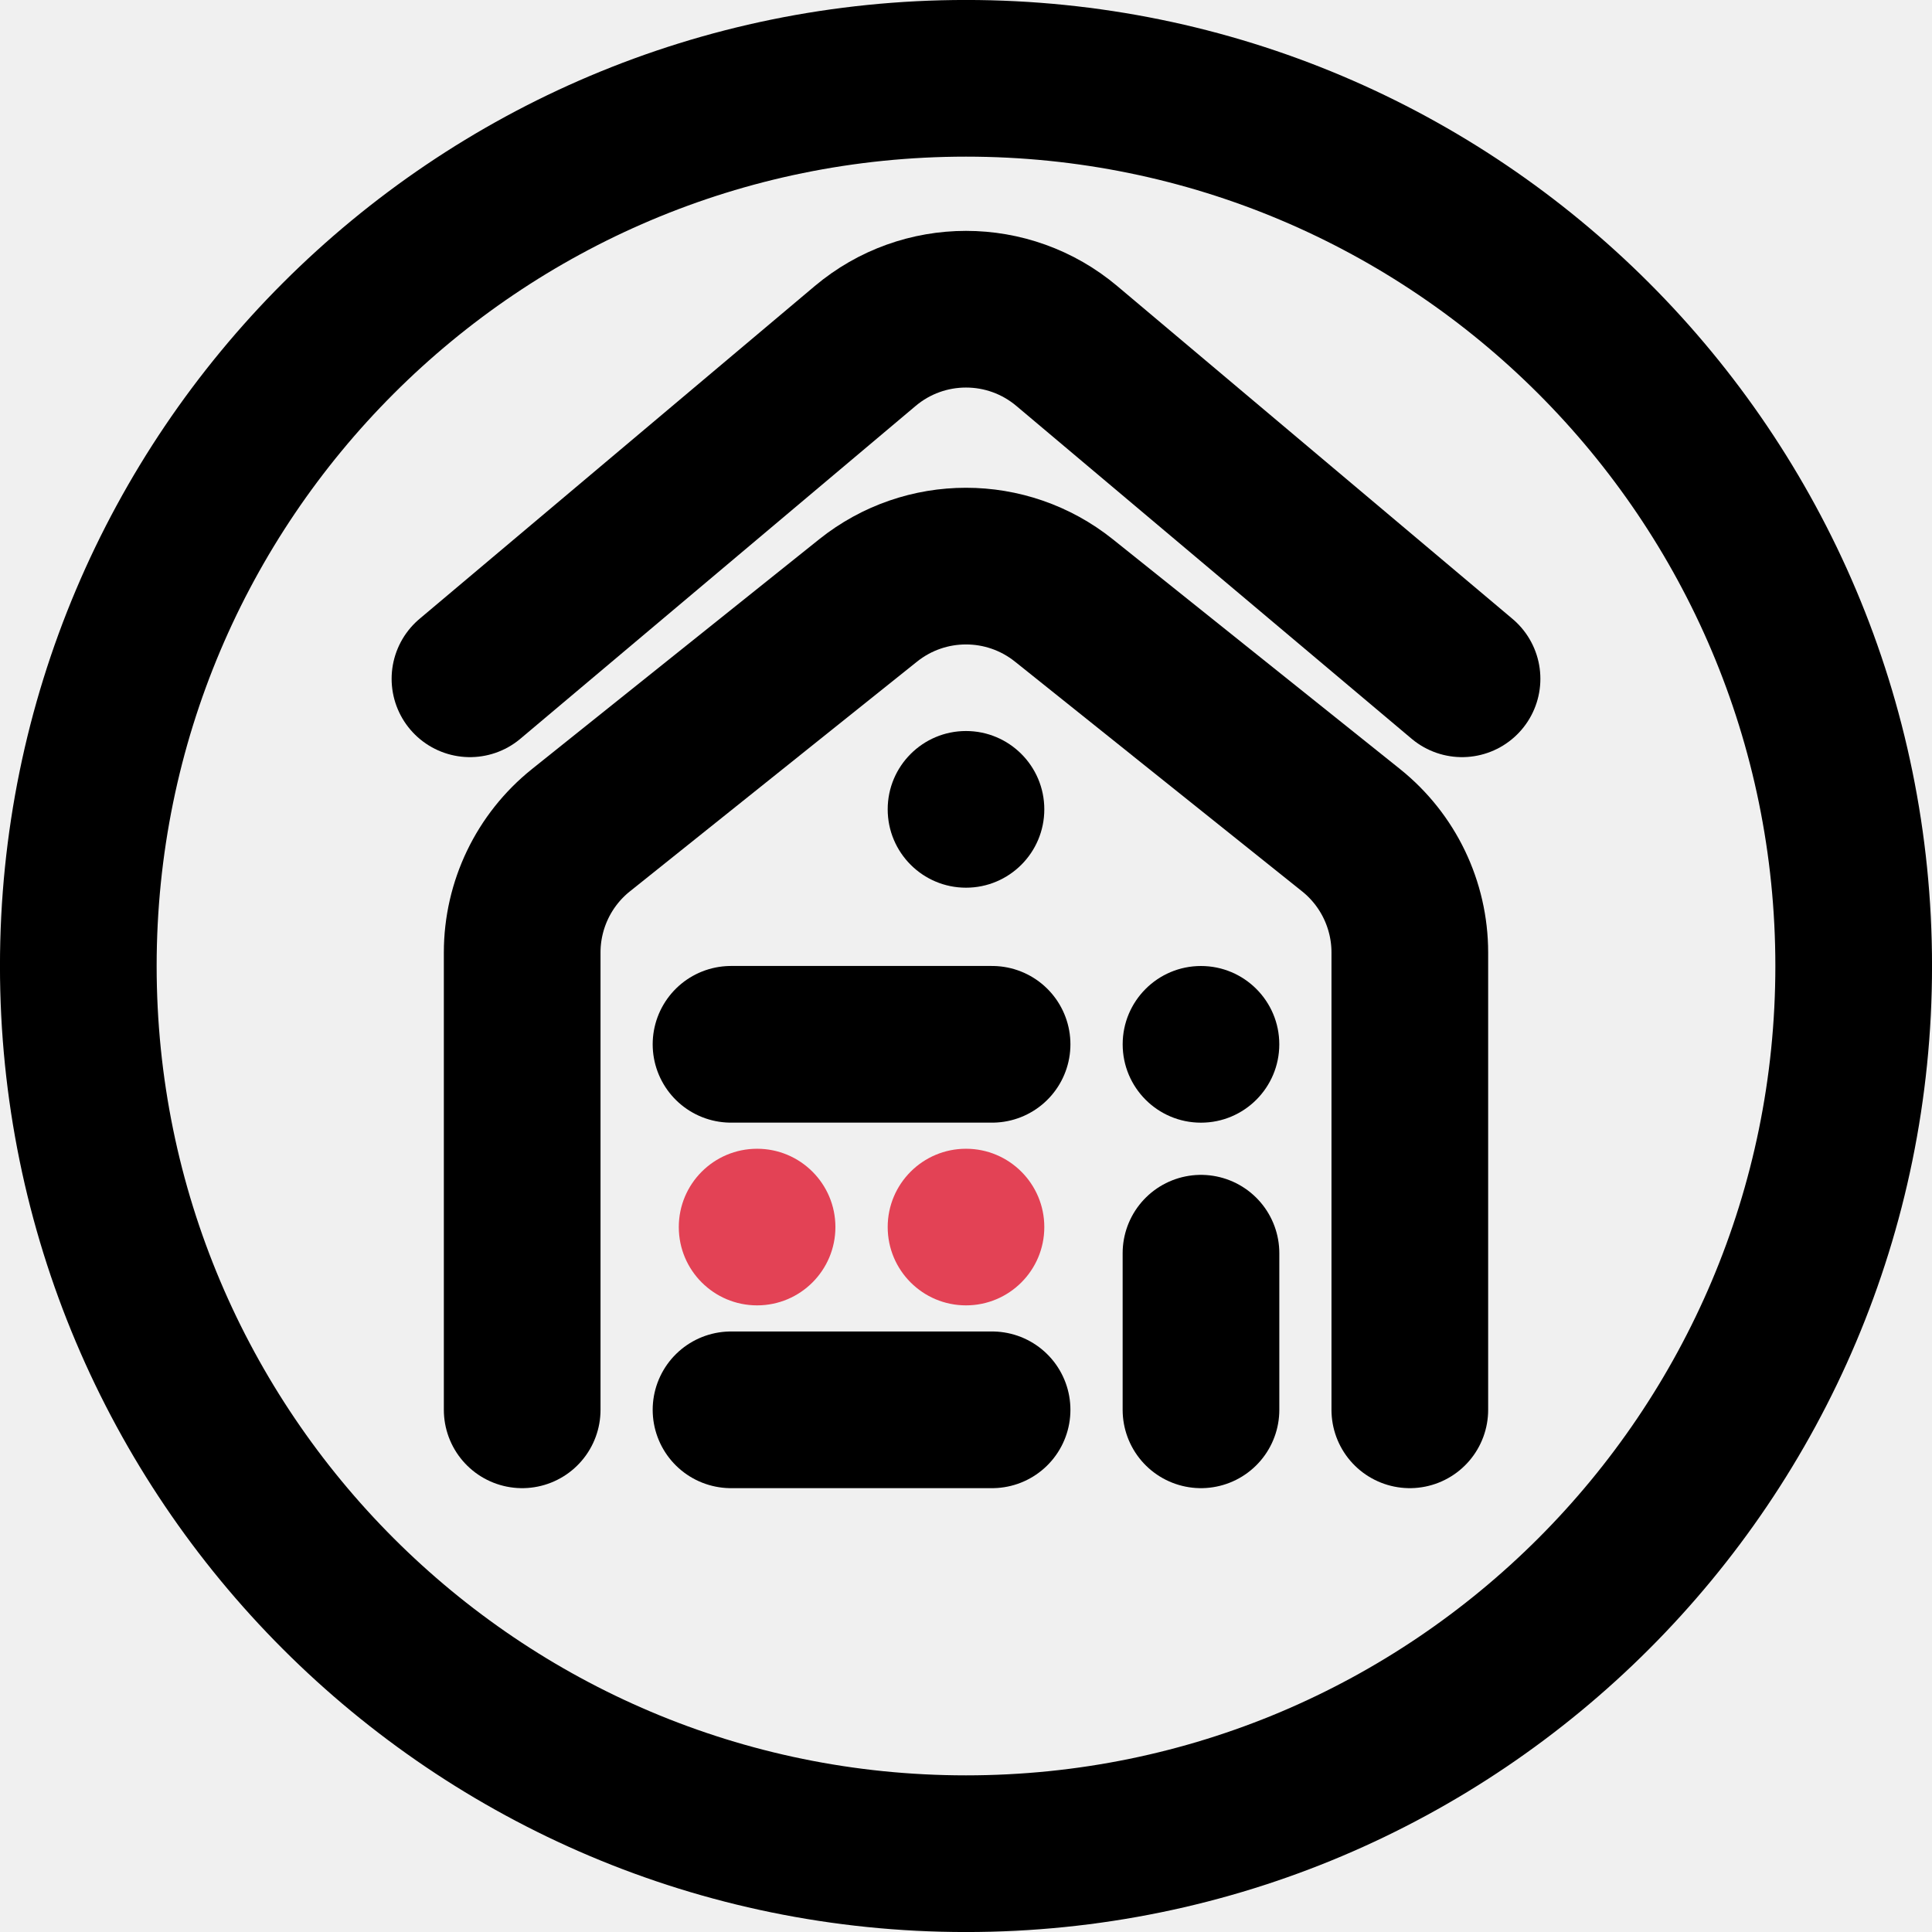
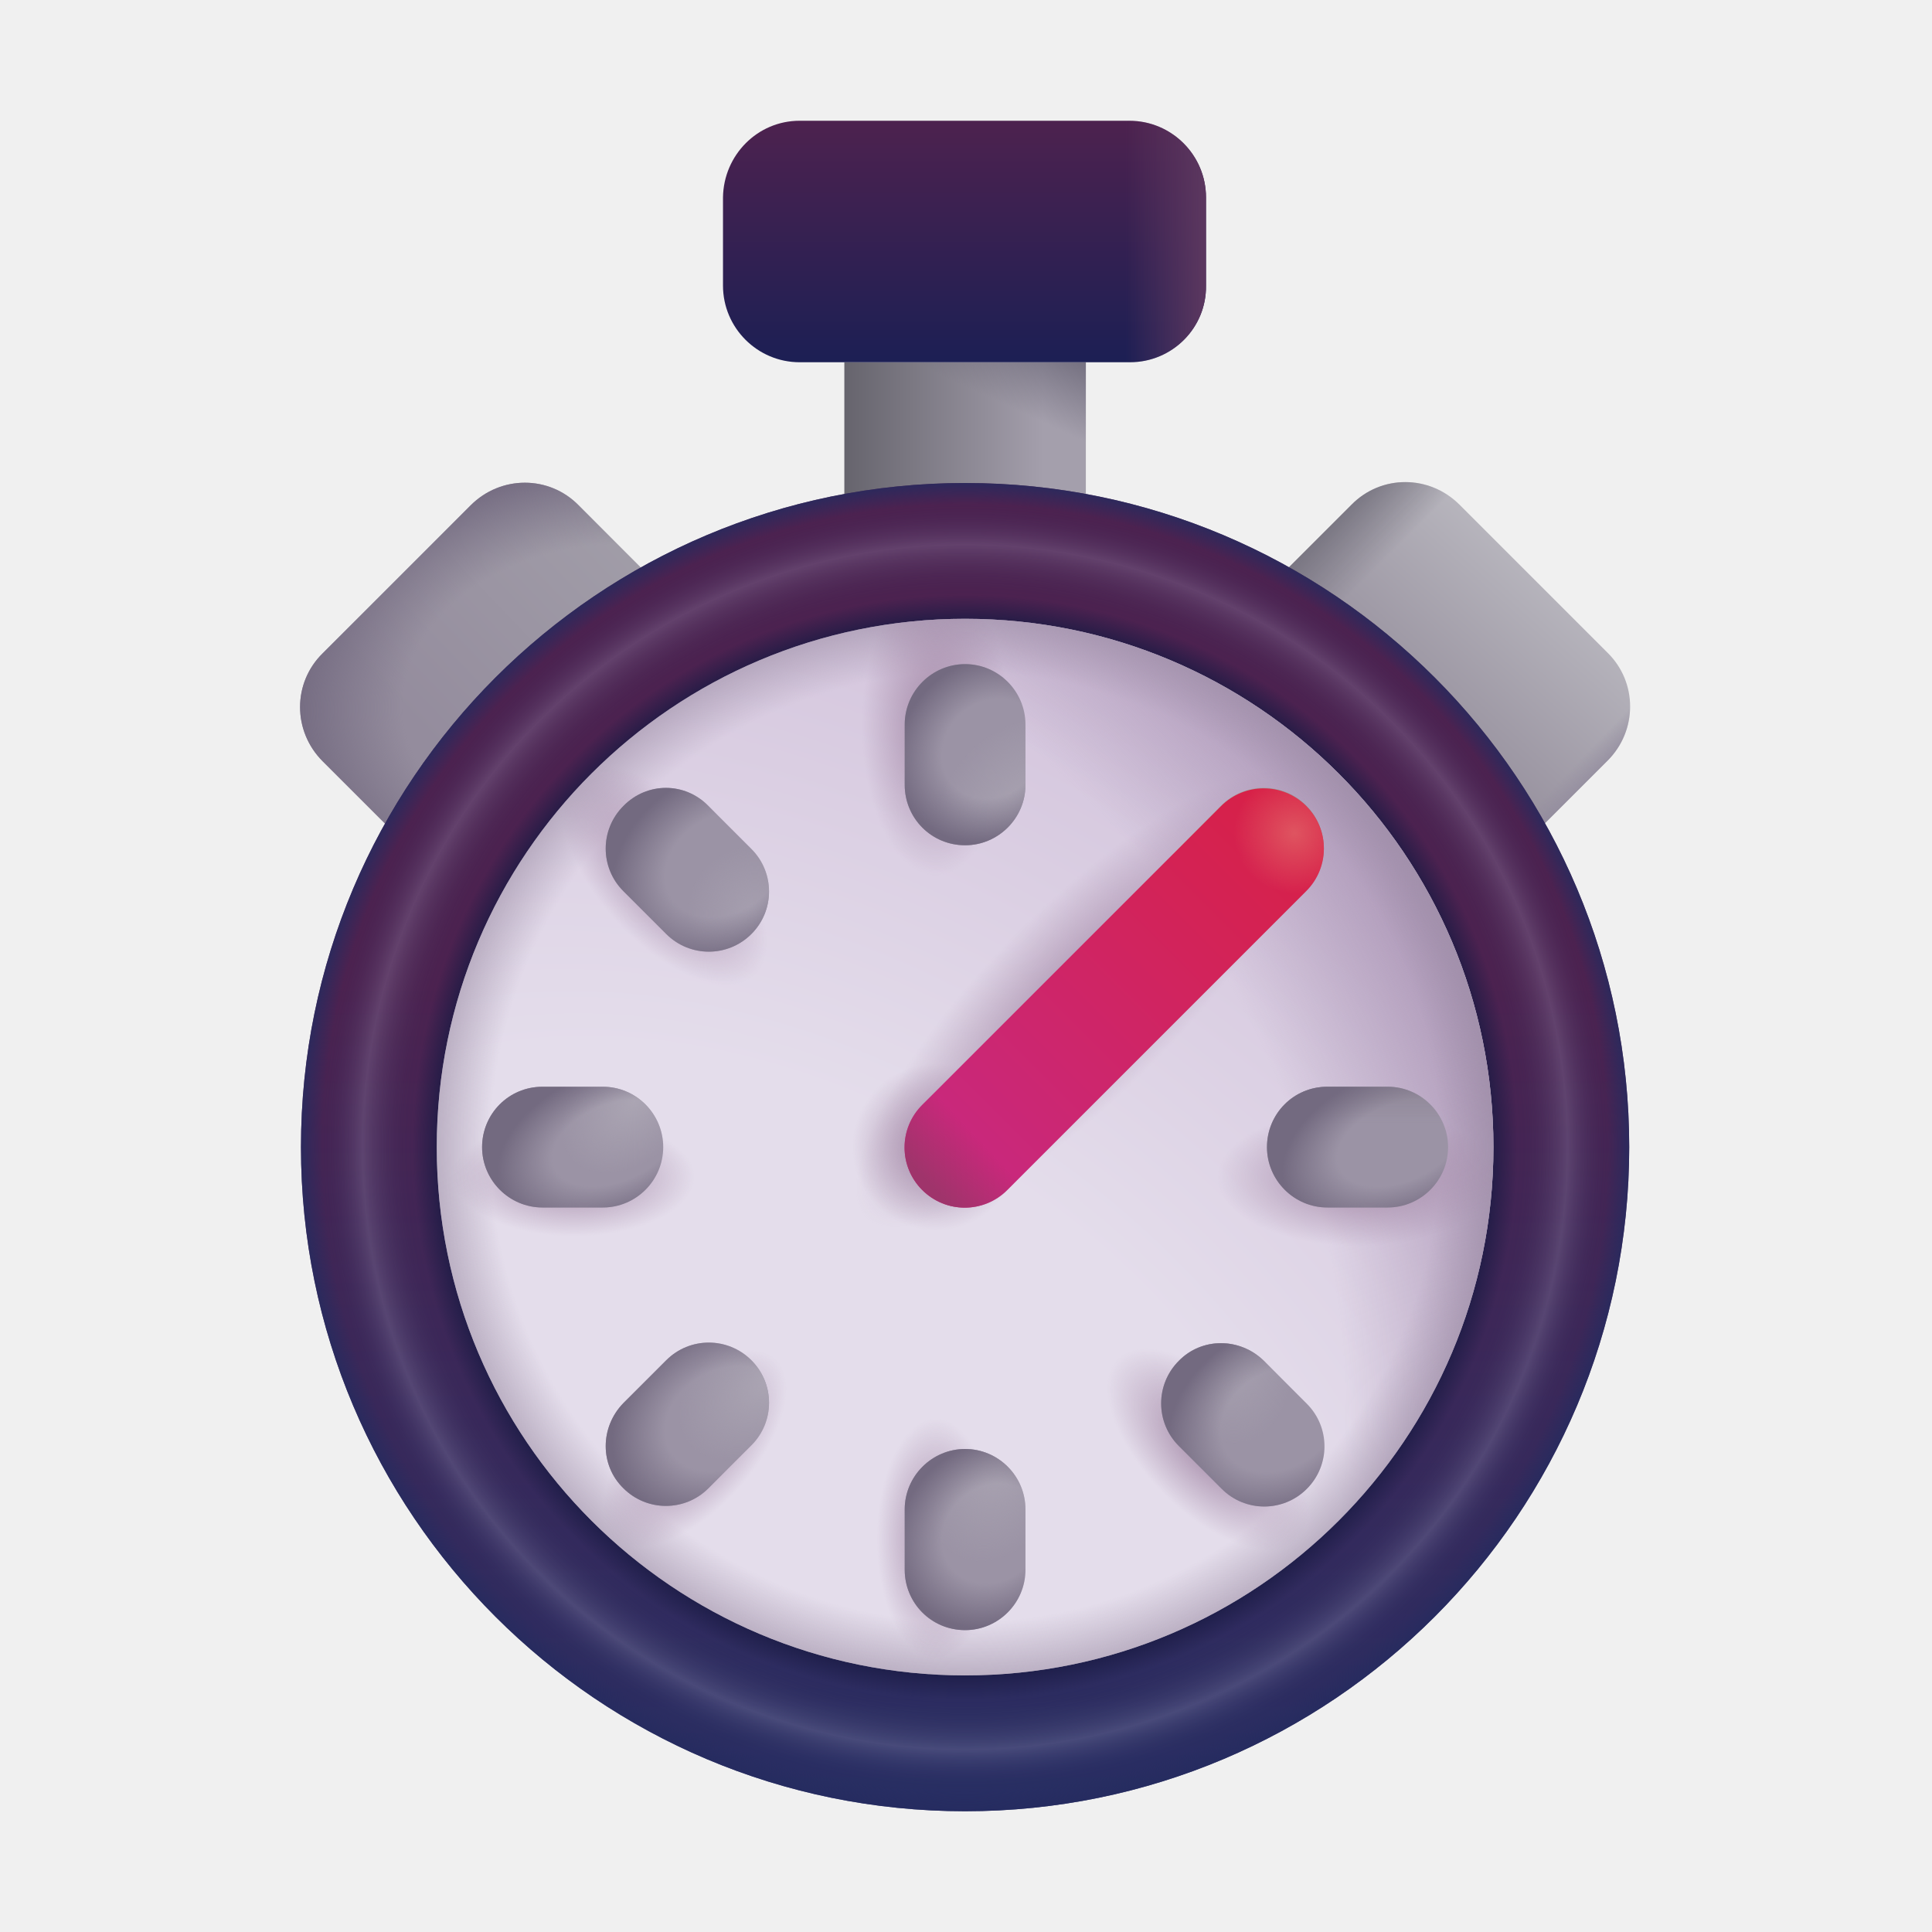
<svg xmlns="http://www.w3.org/2000/svg" width="32" height="32" viewBox="0 0 32 32" fill="none">
-   <g clip-path="url(#clip0_25_586)">
-     <path d="M17.297 13.405C17.297 14.122 16.716 14.703 16 14.703C15.284 14.703 14.703 14.122 14.703 13.405C14.703 12.689 15.284 12.108 16 12.108C16.716 12.108 17.297 12.689 17.297 13.405Z" fill="currentColor" />
-     <circle cx="16" cy="20.324" r="1.297" fill="#E34255" />
-     <circle cx="12.54" cy="20.324" r="1.297" fill="#E34255" />
-     <circle cx="16" cy="16" r="14.703" stroke="currentColor" stroke-width="2.595" />
-     <path d="M8.649 23.351V15.777C8.649 14.989 9.007 14.243 9.622 13.751L14.379 9.945C15.327 9.187 16.673 9.187 17.621 9.945L22.378 13.751C22.993 14.243 23.351 14.989 23.351 15.777V23.351" stroke="currentColor" stroke-width="2.595" stroke-linecap="round" stroke-linejoin="round" />
-     <path d="M7.784 11.243L14.329 5.732C15.294 4.918 16.706 4.918 17.671 5.732L24.216 11.243" stroke="currentColor" stroke-width="2.595" stroke-linecap="round" stroke-linejoin="round" />
-     <path d="M12.108 17.297H16.432" stroke="currentColor" stroke-width="2.595" stroke-linecap="round" />
-     <path d="M12.108 23.351H16.432" stroke="currentColor" stroke-width="2.595" stroke-linecap="round" />
-     <path d="M19.892 23.351V20.757" stroke="currentColor" stroke-width="2.595" stroke-linecap="round" />
-     <path d="M21.189 17.297C21.189 18.014 20.608 18.595 19.892 18.595C19.175 18.595 18.595 18.014 18.595 17.297C18.595 16.581 19.175 16 19.892 16C20.608 16 21.189 16.581 21.189 17.297Z" fill="currentColor" />
-   </g>
+   <path d="M17.985 6H13.985V9H17.985V6Z" fill="url(#paint0_linear_18_13360)" />
+   <path d="M17.985 6H13.985V9H17.985V6Z" fill="url(#paint1_linear_18_13360)" />
+   <path d="M10.615 11.19L8.165 13.64C7.665 14.14 6.865 14.14 6.375 13.64L5.345 12.61C4.845 12.11 4.845 11.31 5.345 10.82L7.795 8.37C8.295 7.87 9.095 7.87 9.585 8.37L10.625 9.41C11.115 9.89 11.115 10.7 10.615 11.19Z" fill="url(#paint2_linear_18_13360)" />
+   <path d="M10.615 11.19L8.165 13.64C7.665 14.14 6.865 14.14 6.375 13.64L5.345 12.61C4.845 12.11 4.845 11.31 5.345 10.82L7.795 8.37C8.295 7.87 9.095 7.87 9.585 8.37L10.625 9.41C11.115 9.89 11.115 10.7 10.615 11.19Z" fill="url(#paint3_radial_18_13360)" />
+   <path d="M21.345 11.19L23.795 13.64C24.295 14.14 25.095 14.14 25.585 13.64L26.625 12.6C27.125 12.1 27.125 11.3 26.625 10.81L24.175 8.36C23.675 7.86 22.875 7.86 22.385 8.36L21.345 9.4C20.845 9.89 20.845 10.7 21.345 11.19Z" fill="url(#paint4_linear_18_13360)" />
+   <path d="M21.345 11.19L23.795 13.64C24.295 14.14 25.095 14.14 25.585 13.64L26.625 12.6C27.125 12.1 27.125 11.3 26.625 10.81L24.175 8.36C23.675 7.86 22.875 7.86 22.385 8.36L21.345 9.4C20.845 9.89 20.845 10.7 21.345 11.19Z" fill="url(#paint5_linear_18_13360)" />
+   <path d="M21.345 11.19L23.795 13.64C24.295 14.14 25.095 14.14 25.585 13.64L26.625 12.6C27.125 12.1 27.125 11.3 26.625 10.81L24.175 8.36C23.675 7.86 22.875 7.86 22.385 8.36L21.345 9.4C20.845 9.89 20.845 10.7 21.345 11.19Z" fill="url(#paint6_linear_18_13360)" />
+   <path d="M15.985 30C22.06 30 26.985 25.075 26.985 19C26.985 12.925 22.06 8 15.985 8C9.91 8 4.985 12.925 4.985 19C4.985 25.075 9.91 30 15.985 30Z" fill="url(#paint7_linear_18_13360)" />
+   <path d="M15.985 30C22.06 30 26.985 25.075 26.985 19C26.985 12.925 22.06 8 15.985 8C9.91 8 4.985 12.925 4.985 19C4.985 25.075 9.91 30 15.985 30Z" fill="url(#paint8_radial_18_13360)" />
+   <path d="M18.715 6H13.245C12.545 6 11.975 5.43 11.975 4.73V3.27C11.985 2.57 12.545 2 13.245 2H18.705C19.405 2 19.975 2.57 19.975 3.27V4.73C19.985 5.43 19.415 6 18.715 6Z" fill="url(#paint9_linear_18_13360)" />
+   <path d="M18.715 6H13.245C12.545 6 11.975 5.43 11.975 4.73V3.27C11.985 2.57 12.545 2 13.245 2H18.705C19.405 2 19.975 2.57 19.975 3.27V4.73C19.985 5.43 19.415 6 18.715 6Z" fill="url(#paint10_linear_18_13360)" />
+   <path d="M15.985 27.75C20.818 27.75 24.736 23.833 24.736 19C24.736 14.167 20.818 10.249 15.985 10.249C11.152 10.249 7.234 14.167 7.234 19C7.234 23.833 11.152 27.75 15.985 27.75Z" fill="url(#paint11_radial_18_13360)" />
+   <path d="M15.985 27.75C20.818 27.75 24.736 23.833 24.736 19C24.736 14.167 20.818 10.249 15.985 10.249C11.152 10.249 7.234 14.167 7.234 19C7.234 23.833 11.152 27.75 15.985 27.75Z" fill="url(#paint12_radial_18_13360)" />
+   <path d="M15.985 27.75C20.818 27.75 24.736 23.833 24.736 19C24.736 14.167 20.818 10.249 15.985 10.249C11.152 10.249 7.234 14.167 7.234 19C7.234 23.833 11.152 27.75 15.985 27.75Z" fill="url(#paint13_radial_18_13360)" />
+   <path d="M15.985 27.75C20.818 27.75 24.736 23.833 24.736 19C24.736 14.167 20.818 10.249 15.985 10.249C11.152 10.249 7.234 14.167 7.234 19C7.234 23.833 11.152 27.75 15.985 27.75Z" fill="url(#paint14_radial_18_13360)" />
+   <path d="M15.985 27.75C20.818 27.75 24.736 23.833 24.736 19C24.736 14.167 20.818 10.249 15.985 10.249C11.152 10.249 7.234 14.167 7.234 19C7.234 23.833 11.152 27.75 15.985 27.75Z" fill="url(#paint15_radial_18_13360)" />
+   <path d="M15.985 27.75C20.818 27.75 24.736 23.833 24.736 19C24.736 14.167 20.818 10.249 15.985 10.249C11.152 10.249 7.234 14.167 7.234 19C7.234 23.833 11.152 27.75 15.985 27.75Z" fill="url(#paint16_radial_18_13360)" />
+   <path d="M15.985 27.75C20.818 27.75 24.736 23.833 24.736 19C24.736 14.167 20.818 10.249 15.985 10.249C11.152 10.249 7.234 14.167 7.234 19C7.234 23.833 11.152 27.75 15.985 27.75Z" fill="url(#paint17_radial_18_13360)" />
+   <path d="M15.985 27.75C20.818 27.75 24.736 23.833 24.736 19C24.736 14.167 20.818 10.249 15.985 10.249C11.152 10.249 7.234 14.167 7.234 19C7.234 23.833 11.152 27.75 15.985 27.75Z" fill="url(#paint18_radial_18_13360)" />
+   <path d="M15.985 27.75C20.818 27.75 24.736 23.833 24.736 19C24.736 14.167 20.818 10.249 15.985 10.249C11.152 10.249 7.234 14.167 7.234 19C7.234 23.833 11.152 27.75 15.985 27.75Z" fill="url(#paint19_radial_18_13360)" />
+   <path d="M15.985 27.75C20.818 27.75 24.736 23.833 24.736 19C24.736 14.167 20.818 10.249 15.985 10.249C11.152 10.249 7.234 14.167 7.234 19C7.234 23.833 11.152 27.75 15.985 27.75Z" fill="url(#paint20_radial_18_13360)" />
+   <path d="M15.985 27.75C20.818 27.75 24.736 23.833 24.736 19C24.736 14.167 20.818 10.249 15.985 10.249C11.152 10.249 7.234 14.167 7.234 19C7.234 23.833 11.152 27.75 15.985 27.75Z" fill="url(#paint21_radial_18_13360)" />
+   <path d="M15.985 27.75C20.818 27.75 24.736 23.833 24.736 19C24.736 14.167 20.818 10.249 15.985 10.249C11.152 10.249 7.234 14.167 7.234 19C7.234 23.833 11.152 27.75 15.985 27.75Z" fill="url(#paint22_radial_18_13360)" />
+   <path d="M14.985 13V12C14.985 11.45 15.435 11 15.985 11C16.535 11 16.985 11.45 16.985 12V13C16.985 13.55 16.535 14 15.985 14C15.425 14 14.985 13.55 14.985 13Z" fill="#9B93A5" />
+   <path d="M14.985 13V12C14.985 11.45 15.435 11 15.985 11C16.535 11 16.985 11.45 16.985 12V13C16.985 13.55 16.535 14 15.985 14C15.425 14 14.985 13.55 14.985 13Z" fill="url(#paint23_radial_18_13360)" />
+   <path d="M14.985 13V12C14.985 11.45 15.435 11 15.985 11C16.535 11 16.985 11.45 16.985 12V13C16.985 13.55 16.535 14 15.985 14C15.425 14 14.985 13.55 14.985 13Z" fill="url(#paint24_radial_18_13360)" />
+   <path d="M14.985 26V25C14.985 24.45 15.435 24 15.985 24C16.535 24 16.985 24.45 16.985 25V26C16.985 26.55 16.535 27 15.985 27C15.425 27 14.985 26.55 14.985 26Z" fill="#9B93A5" />
+   <path d="M14.985 26V25C14.985 24.45 15.435 24 15.985 24C16.535 24 16.985 24.45 16.985 25V26C16.985 26.55 16.535 27 15.985 27C15.425 27 14.985 26.55 14.985 26Z" fill="url(#paint25_radial_18_13360)" />
+   <path d="M14.985 26V25C14.985 24.45 15.435 24 15.985 24C16.535 24 16.985 24.45 16.985 25V26C16.985 26.55 16.535 27 15.985 27C15.425 27 14.985 26.55 14.985 26Z" fill="url(#paint26_radial_18_13360)" />
+   <path d="M21.985 18H22.985C23.535 18 23.985 18.45 23.985 19C23.985 19.55 23.535 20 22.985 20H21.985C21.435 20 20.985 19.55 20.985 19C20.985 18.45 21.425 18 21.985 18Z" fill="#9B93A5" />
+   <path d="M21.985 18H22.985C23.535 18 23.985 18.45 23.985 19C23.985 19.55 23.535 20 22.985 20H21.985C21.435 20 20.985 19.55 20.985 19C20.985 18.45 21.425 18 21.985 18Z" fill="url(#paint27_linear_18_13360)" />
+   <path d="M21.985 18H22.985C23.535 18 23.985 18.45 23.985 19C23.985 19.55 23.535 20 22.985 20H21.985C21.435 20 20.985 19.55 20.985 19C20.985 18.45 21.425 18 21.985 18Z" fill="url(#paint28_radial_18_13360)" />
+   <path d="M8.985 18H9.985C10.535 18 10.985 18.45 10.985 19C10.985 19.55 10.535 20 9.985 20H8.985C8.435 20 7.985 19.55 7.985 19C7.985 18.45 8.425 18 8.985 18Z" fill="#9B93A5" />
+   <path d="M8.985 18H9.985C10.535 18 10.985 18.45 10.985 19C10.985 19.55 10.535 20 9.985 20H8.985C8.435 20 7.985 19.55 7.985 19C7.985 18.45 8.425 18 8.985 18Z" fill="url(#paint29_radial_18_13360)" />
+   <path d="M8.985 18H9.985C10.535 18 10.985 18.45 10.985 19C10.985 19.55 10.535 20 9.985 20H8.985C8.435 20 7.985 19.55 7.985 19C7.985 18.45 8.425 18 8.985 18Z" fill="url(#paint30_radial_18_13360)" />
+   <path d="M20.935 22.54L21.645 23.25C22.035 23.64 22.035 24.27 21.645 24.66C21.255 25.05 20.625 25.05 20.235 24.66L19.525 23.95C19.135 23.56 19.135 22.93 19.525 22.54C19.905 22.15 20.535 22.15 20.935 22.54Z" fill="#9B93A5" />
+   <path d="M20.935 22.54L21.645 23.25C22.035 23.64 22.035 24.27 21.645 24.66C21.255 25.05 20.625 25.05 20.235 24.66L19.525 23.95C19.135 23.56 19.135 22.93 19.525 22.54C19.905 22.15 20.535 22.15 20.935 22.54Z" fill="url(#paint31_radial_18_13360)" />
+   <path d="M20.935 22.54L21.645 23.25C22.035 23.64 22.035 24.27 21.645 24.66C21.255 25.05 20.625 25.05 20.235 24.66L19.525 23.95C19.135 23.56 19.135 22.93 19.525 22.54C19.905 22.15 20.535 22.15 20.935 22.54Z" fill="url(#paint32_radial_18_13360)" />
+   <path d="M11.735 13.35L12.445 14.06C12.835 14.45 12.835 15.08 12.445 15.47C12.055 15.86 11.425 15.86 11.035 15.47L10.325 14.76C9.935 14.37 9.935 13.74 10.325 13.35C10.715 12.95 11.345 12.95 11.735 13.35Z" fill="#9B93A5" />
+   <path d="M11.735 13.35L12.445 14.06C12.835 14.45 12.835 15.08 12.445 15.47C12.055 15.86 11.425 15.86 11.035 15.47L10.325 14.76C9.935 14.37 9.935 13.74 10.325 13.35C10.715 12.95 11.345 12.95 11.735 13.35Z" fill="url(#paint33_radial_18_13360)" />
+   <path d="M11.735 13.35L12.445 14.06C12.835 14.45 12.835 15.08 12.445 15.47C12.055 15.86 11.425 15.86 11.035 15.47L10.325 14.76C9.935 14.37 9.935 13.74 10.325 13.35C10.715 12.95 11.345 12.95 11.735 13.35Z" fill="url(#paint34_radial_18_13360)" />
+   <path d="M19.515 14.05L20.225 13.34C20.615 12.95 21.245 12.95 21.635 13.34C22.025 13.73 22.025 14.36 21.635 14.75L20.925 15.46C20.535 15.85 19.905 15.85 19.515 15.46C19.125 15.08 19.125 14.44 19.515 14.05Z" fill="url(#paint35_linear_18_13360)" />
+   <path d="M10.325 23.24L11.035 22.53C11.425 22.14 12.055 22.14 12.445 22.53C12.835 22.92 12.835 23.55 12.445 23.94L11.735 24.65C11.345 25.04 10.715 25.04 10.325 24.65C9.935 24.27 9.935 23.64 10.325 23.24Z" fill="#9B93A5" />
+   <path d="M10.325 23.24L11.035 22.53C11.425 22.14 12.055 22.14 12.445 22.53C12.835 22.92 12.835 23.55 12.445 23.94L11.735 24.65C11.345 25.04 10.715 25.04 10.325 24.65C9.935 24.27 9.935 23.64 10.325 23.24Z" fill="url(#paint36_radial_18_13360)" />
+   <path d="M10.325 23.24L11.035 22.53C11.425 22.14 12.055 22.14 12.445 22.53C12.835 22.92 12.835 23.55 12.445 23.94L11.735 24.65C11.345 25.04 10.715 25.04 10.325 24.65C9.935 24.27 9.935 23.64 10.325 23.24Z" fill="url(#paint37_radial_18_13360)" />
+   <path d="M15.275 19.71C14.885 19.32 14.885 18.69 15.275 18.3L20.225 13.35C20.615 12.96 21.245 12.96 21.635 13.35C22.025 13.74 22.025 14.37 21.635 14.76L16.685 19.71C16.295 20.1 15.665 20.1 15.275 19.71Z" fill="url(#paint38_linear_18_13360)" />
+   <path d="M15.275 19.71C14.885 19.32 14.885 18.69 15.275 18.3L20.225 13.35C20.615 12.96 21.245 12.96 21.635 13.35C22.025 13.74 22.025 14.37 21.635 14.76L16.685 19.71C16.295 20.1 15.665 20.1 15.275 19.71Z" fill="url(#paint39_linear_18_13360)" />
+   <path d="M15.275 19.71C14.885 19.32 14.885 18.69 15.275 18.3L20.225 13.35C20.615 12.96 21.245 12.96 21.635 13.35C22.025 13.74 22.025 14.37 21.635 14.76L16.685 19.71C16.295 20.1 15.665 20.1 15.275 19.71Z" fill="url(#paint40_radial_18_13360)" />
  <defs>
-     <clipPath id="clip0_25_586">
-       <rect width="32" height="32" fill="white" />
-     </clipPath>
+     <linearGradient id="paint0_linear_18_13360" x1="13.985" y1="7.85" x2="17.286" y2="7.85" gradientUnits="userSpaceOnUse">
+       <stop stop-color="#66646D" />
+       <stop offset="1" stop-color="#A49FAC" />
+     </linearGradient>
+     <linearGradient id="paint1_linear_18_13360" x1="17.87" y1="5.59" x2="17.228" y2="6.973" gradientUnits="userSpaceOnUse">
+       <stop stop-color="#686475" />
+       <stop offset="1" stop-color="#686475" stop-opacity="0" />
+     </linearGradient>
+     <linearGradient id="paint2_linear_18_13360" x1="7.192" y1="12.352" x2="10.62" y2="9.065" gradientUnits="userSpaceOnUse">
+       <stop stop-color="#948C9D" />
+       <stop offset="1" stop-color="#A19DA8" />
+     </linearGradient>
+     <radialGradient id="paint3_radial_18_13360" cx="0" cy="0" r="1" gradientUnits="userSpaceOnUse" gradientTransform="translate(10 11.5) rotate(-6.70984) scale(8.55862 6.30787)">
+       <stop offset="0.39" stop-color="#736A80" stop-opacity="0" />
+       <stop offset="0.609" stop-color="#736A80" />
+     </radialGradient>
+     <linearGradient id="paint4_linear_18_13360" x1="25.345" y1="9.344" x2="23.314" y2="11.594" gradientUnits="userSpaceOnUse">
+       <stop stop-color="#B7B5BD" />
+       <stop offset="1" stop-color="#9993A0" />
+     </linearGradient>
+     <linearGradient id="paint5_linear_18_13360" x1="21.814" y1="8.719" x2="22.657" y2="9.562" gradientUnits="userSpaceOnUse">
+       <stop stop-color="#74717D" />
+       <stop offset="1" stop-color="#74717D" stop-opacity="0" />
+     </linearGradient>
+     <linearGradient id="paint6_linear_18_13360" x1="26.236" y1="13.234" x2="25.876" y2="12.89" gradientUnits="userSpaceOnUse">
+       <stop stop-color="#918A9D" />
+       <stop offset="1" stop-color="#918A9D" stop-opacity="0" />
+     </linearGradient>
+     <linearGradient id="paint7_linear_18_13360" x1="15.338" y1="8" x2="15.338" y2="30" gradientUnits="userSpaceOnUse">
+       <stop offset="0.374" stop-color="#4C2250" />
+       <stop offset="1" stop-color="#272E63" />
+     </linearGradient>
+     <radialGradient id="paint8_radial_18_13360" cx="0" cy="0" r="1" gradientUnits="userSpaceOnUse" gradientTransform="translate(15.9851 19) rotate(90) scale(12.5)">
+       <stop offset="0.686" stop-color="#191A43" />
+       <stop offset="0.731" stop-color="#191A43" stop-opacity="0" />
+       <stop offset="0.797" stop-color="#BEBFDC" stop-opacity="0.2" />
+       <stop offset="0.85" stop-color="#252B5F" stop-opacity="0" />
+       <stop offset="0.886" stop-color="#252B5F" />
+     </radialGradient>
+     <linearGradient id="paint9_linear_18_13360" x1="15.975" y1="2" x2="15.975" y2="6" gradientUnits="userSpaceOnUse">
+       <stop stop-color="#4D224F" />
+       <stop offset="1" stop-color="#1C1F54" />
+     </linearGradient>
+     <linearGradient id="paint10_linear_18_13360" x1="19.975" y1="3.564" x2="18.649" y2="3.564" gradientUnits="userSpaceOnUse">
+       <stop stop-color="#5C375F" />
+       <stop offset="1" stop-color="#5C375F" stop-opacity="0" />
+     </linearGradient>
+     <radialGradient id="paint11_radial_18_13360" cx="0" cy="0" r="1" gradientUnits="userSpaceOnUse" gradientTransform="translate(12.6889 25.6236) rotate(-55.7625) scale(15.8772 22.1577)">
+       <stop offset="0.455" stop-color="#E4DDEB" />
+       <stop offset="1" stop-color="#D2C2DB" />
+     </radialGradient>
+     <radialGradient id="paint12_radial_18_13360" cx="0" cy="0" r="1" gradientUnits="userSpaceOnUse" gradientTransform="translate(7.84497 23.6249) rotate(-24.5101) scale(17.928)">
+       <stop offset="0.81" stop-color="#AD98B7" stop-opacity="0" />
+       <stop offset="1" stop-color="#AD98B7" />
+     </radialGradient>
+     <radialGradient id="paint13_radial_18_13360" cx="0" cy="0" r="1" gradientUnits="userSpaceOnUse" gradientTransform="translate(15.985 18.9999) rotate(90) scale(10.5001)">
+       <stop offset="0.75" stop-color="#9889A1" stop-opacity="0" />
+       <stop offset="0.911" stop-color="#9889A1" />
+     </radialGradient>
+     <radialGradient id="paint14_radial_18_13360" cx="0" cy="0" r="1" gradientUnits="userSpaceOnUse" gradientTransform="translate(18 16.5) rotate(-135) scale(5.65685 18.8267)">
+       <stop stop-color="#A489A7" />
+       <stop offset="0.277" stop-color="#A489A7" stop-opacity="0" />
+     </radialGradient>
+     <radialGradient id="paint15_radial_18_13360" cx="0" cy="0" r="1" gradientUnits="userSpaceOnUse" gradientTransform="translate(15.5 19) rotate(-90) scale(5)">
+       <stop stop-color="#A489A7" />
+       <stop offset="0.277" stop-color="#A489A7" stop-opacity="0" />
+     </radialGradient>
+     <radialGradient id="paint16_radial_18_13360" cx="0" cy="0" r="1" gradientUnits="userSpaceOnUse" gradientTransform="translate(9.5 19.5) scale(6 2.9375)">
+       <stop stop-color="#A489A7" />
+       <stop offset="0.333" stop-color="#A489A7" stop-opacity="0" />
+     </radialGradient>
+     <radialGradient id="paint17_radial_18_13360" cx="0" cy="0" r="1" gradientUnits="userSpaceOnUse" gradientTransform="translate(22.5 19.5) rotate(180) scale(7 3.42708)">
+       <stop stop-color="#A489A7" />
+       <stop offset="0.333" stop-color="#A489A7" stop-opacity="0" />
+     </radialGradient>
+     <radialGradient id="paint18_radial_18_13360" cx="0" cy="0" r="1" gradientUnits="userSpaceOnUse" gradientTransform="translate(11 14.5) rotate(48.0128) scale(6.72681 3.29334)">
+       <stop stop-color="#A489A7" />
+       <stop offset="0.333" stop-color="#A489A7" stop-opacity="0" />
+     </radialGradient>
+     <radialGradient id="paint19_radial_18_13360" cx="0" cy="0" r="1" gradientUnits="userSpaceOnUse" gradientTransform="translate(15.5 12) rotate(90) scale(7.5 3.67188)">
+       <stop stop-color="#A489A7" />
+       <stop offset="0.333" stop-color="#A489A7" stop-opacity="0" />
+     </radialGradient>
+     <radialGradient id="paint20_radial_18_13360" cx="0" cy="0" r="1" gradientUnits="userSpaceOnUse" gradientTransform="translate(11.5 24) rotate(-48.3665) scale(6.0208 2.94768)">
+       <stop stop-color="#A489A7" />
+       <stop offset="0.333" stop-color="#A489A7" stop-opacity="0" />
+     </radialGradient>
+     <radialGradient id="paint21_radial_18_13360" cx="0" cy="0" r="1" gradientUnits="userSpaceOnUse" gradientTransform="translate(15.5 25.5) rotate(-90) scale(6 2.9375)">
+       <stop stop-color="#A489A7" />
+       <stop offset="0.333" stop-color="#A489A7" stop-opacity="0" />
+     </radialGradient>
+     <radialGradient id="paint22_radial_18_13360" cx="0" cy="0" r="1" gradientUnits="userSpaceOnUse" gradientTransform="translate(20 24) rotate(-135) scale(6.36396 3.11569)">
+       <stop stop-color="#A489A7" />
+       <stop offset="0.333" stop-color="#A489A7" stop-opacity="0" />
+     </radialGradient>
+     <radialGradient id="paint23_radial_18_13360" cx="0" cy="0" r="1" gradientUnits="userSpaceOnUse" gradientTransform="translate(17.0638 13.5938) rotate(-145.981) scale(1.50812 1.78161)">
+       <stop stop-color="#ABA5B3" />
+       <stop offset="1" stop-color="#ABA5B3" stop-opacity="0" />
+     </radialGradient>
+     <radialGradient id="paint24_radial_18_13360" cx="0" cy="0" r="1" gradientUnits="userSpaceOnUse" gradientTransform="translate(16.4398 12.4001) rotate(-41.9872) scale(2.48681 2.16393)">
+       <stop offset="0.357" stop-color="#736A80" stop-opacity="0" />
+       <stop offset="0.676" stop-color="#736A80" />
+     </radialGradient>
+     <radialGradient id="paint25_radial_18_13360" cx="0" cy="0" r="1" gradientUnits="userSpaceOnUse" gradientTransform="translate(16.5951 24) rotate(108.452) scale(1.92721 1.24519)">
+       <stop stop-color="#ABA5B3" />
+       <stop offset="1" stop-color="#ABA5B3" stop-opacity="0" />
+     </radialGradient>
+     <radialGradient id="paint26_radial_18_13360" cx="0" cy="0" r="1" gradientUnits="userSpaceOnUse" gradientTransform="translate(16.4398 25.4001) rotate(-41.9872) scale(2.48681 2.16393)">
+       <stop offset="0.357" stop-color="#736A80" stop-opacity="0" />
+       <stop offset="0.676" stop-color="#736A80" />
+     </radialGradient>
+     <linearGradient id="paint27_linear_18_13360" x1="22.485" y1="17.562" x2="22.485" y2="18.594" gradientUnits="userSpaceOnUse">
+       <stop stop-color="#867F8D" />
+       <stop offset="1" stop-color="#867F8D" stop-opacity="0" />
+     </linearGradient>
+     <radialGradient id="paint28_radial_18_13360" cx="0" cy="0" r="1" gradientUnits="userSpaceOnUse" gradientTransform="translate(23.1672 18.9334) rotate(-21.8014) scale(2.98623 1.80203)">
+       <stop offset="0.357" stop-color="#736A80" stop-opacity="0" />
+       <stop offset="0.676" stop-color="#736A80" />
+     </radialGradient>
+     <radialGradient id="paint29_radial_18_13360" cx="0" cy="0" r="1" gradientUnits="userSpaceOnUse" gradientTransform="translate(10.5013 18.25) rotate(136.37) scale(1.404 0.931238)">
+       <stop stop-color="#ABA5B3" />
+       <stop offset="1" stop-color="#ABA5B3" stop-opacity="0" />
+     </radialGradient>
+     <radialGradient id="paint30_radial_18_13360" cx="0" cy="0" r="1" gradientUnits="userSpaceOnUse" gradientTransform="translate(10.1672 18.9334) rotate(-21.8014) scale(2.98623 1.80203)">
+       <stop offset="0.357" stop-color="#736A80" stop-opacity="0" />
+       <stop offset="0.676" stop-color="#736A80" />
+     </radialGradient>
+     <radialGradient id="paint31_radial_18_13360" cx="0" cy="0" r="1" gradientUnits="userSpaceOnUse" gradientTransform="translate(20.2512 22.0625) rotate(79.6827) scale(1.86355 1.16234)">
+       <stop stop-color="#ABA5B3" />
+       <stop offset="1" stop-color="#ABA5B3" stop-opacity="0" />
+     </radialGradient>
+     <radialGradient id="paint32_radial_18_13360" cx="0" cy="0" r="1" gradientUnits="userSpaceOnUse" gradientTransform="translate(21.1999 23.51) rotate(-30.9638) scale(2.91547 2.25092)">
+       <stop offset="0.357" stop-color="#736A80" stop-opacity="0" />
+       <stop offset="0.676" stop-color="#736A80" />
+     </radialGradient>
+     <radialGradient id="paint33_radial_18_13360" cx="0" cy="0" r="1" gradientUnits="userSpaceOnUse" gradientTransform="translate(12.5012 15.125) rotate(178.396) scale(1.11669 1.1136)">
+       <stop stop-color="#A69FAF" />
+       <stop offset="1" stop-color="#A69FAF" stop-opacity="0" />
+     </radialGradient>
+     <radialGradient id="paint34_radial_18_13360" cx="0" cy="0" r="1" gradientUnits="userSpaceOnUse" gradientTransform="translate(12 14.316) rotate(-31.0338) scale(2.91762 2.2555)">
+       <stop offset="0.357" stop-color="#736A80" stop-opacity="0" />
+       <stop offset="0.676" stop-color="#736A80" />
+     </radialGradient>
+     <linearGradient id="paint35_linear_18_13360" x1="21.64" y1="13.349" x2="19.518" y2="15.47" gradientUnits="userSpaceOnUse">
+       <stop stop-color="#9B9B9B" />
+       <stop offset="1" stop-color="#D3D3D3" />
+     </linearGradient>
+     <radialGradient id="paint36_radial_18_13360" cx="0" cy="0" r="1" gradientUnits="userSpaceOnUse" gradientTransform="translate(12.7375 22.875) rotate(143.224) scale(1.68855 1.05319)">
+       <stop stop-color="#ABA5B3" />
+       <stop offset="1" stop-color="#ABA5B3" stop-opacity="0" />
+     </radialGradient>
+     <radialGradient id="paint37_radial_18_13360" cx="0" cy="0" r="1" gradientUnits="userSpaceOnUse" gradientTransform="translate(12 23.5) rotate(-30.9638) scale(2.91548 2.25092)">
+       <stop offset="0.357" stop-color="#736A80" stop-opacity="0" />
+       <stop offset="0.676" stop-color="#736A80" />
+     </radialGradient>
+     <linearGradient id="paint38_linear_18_13360" x1="16.157" y1="18.781" x2="21.689" y2="13.25" gradientUnits="userSpaceOnUse">
+       <stop stop-color="#C9287B" />
+       <stop offset="1" stop-color="#D82044" />
+     </linearGradient>
+     <linearGradient id="paint39_linear_18_13360" x1="15.427" y1="19.651" x2="16.24" y2="18.891" gradientUnits="userSpaceOnUse">
+       <stop stop-color="#9F346B" />
+       <stop offset="1" stop-color="#9F346B" stop-opacity="0" />
+     </linearGradient>
+     <radialGradient id="paint40_radial_18_13360" cx="0" cy="0" r="1" gradientUnits="userSpaceOnUse" gradientTransform="translate(21.436 13.8012) rotate(137.862) scale(1.00098)">
+       <stop stop-color="#DF5460" />
+       <stop offset="1" stop-color="#DF5460" stop-opacity="0" />
+     </radialGradient>
  </defs>
</svg>
